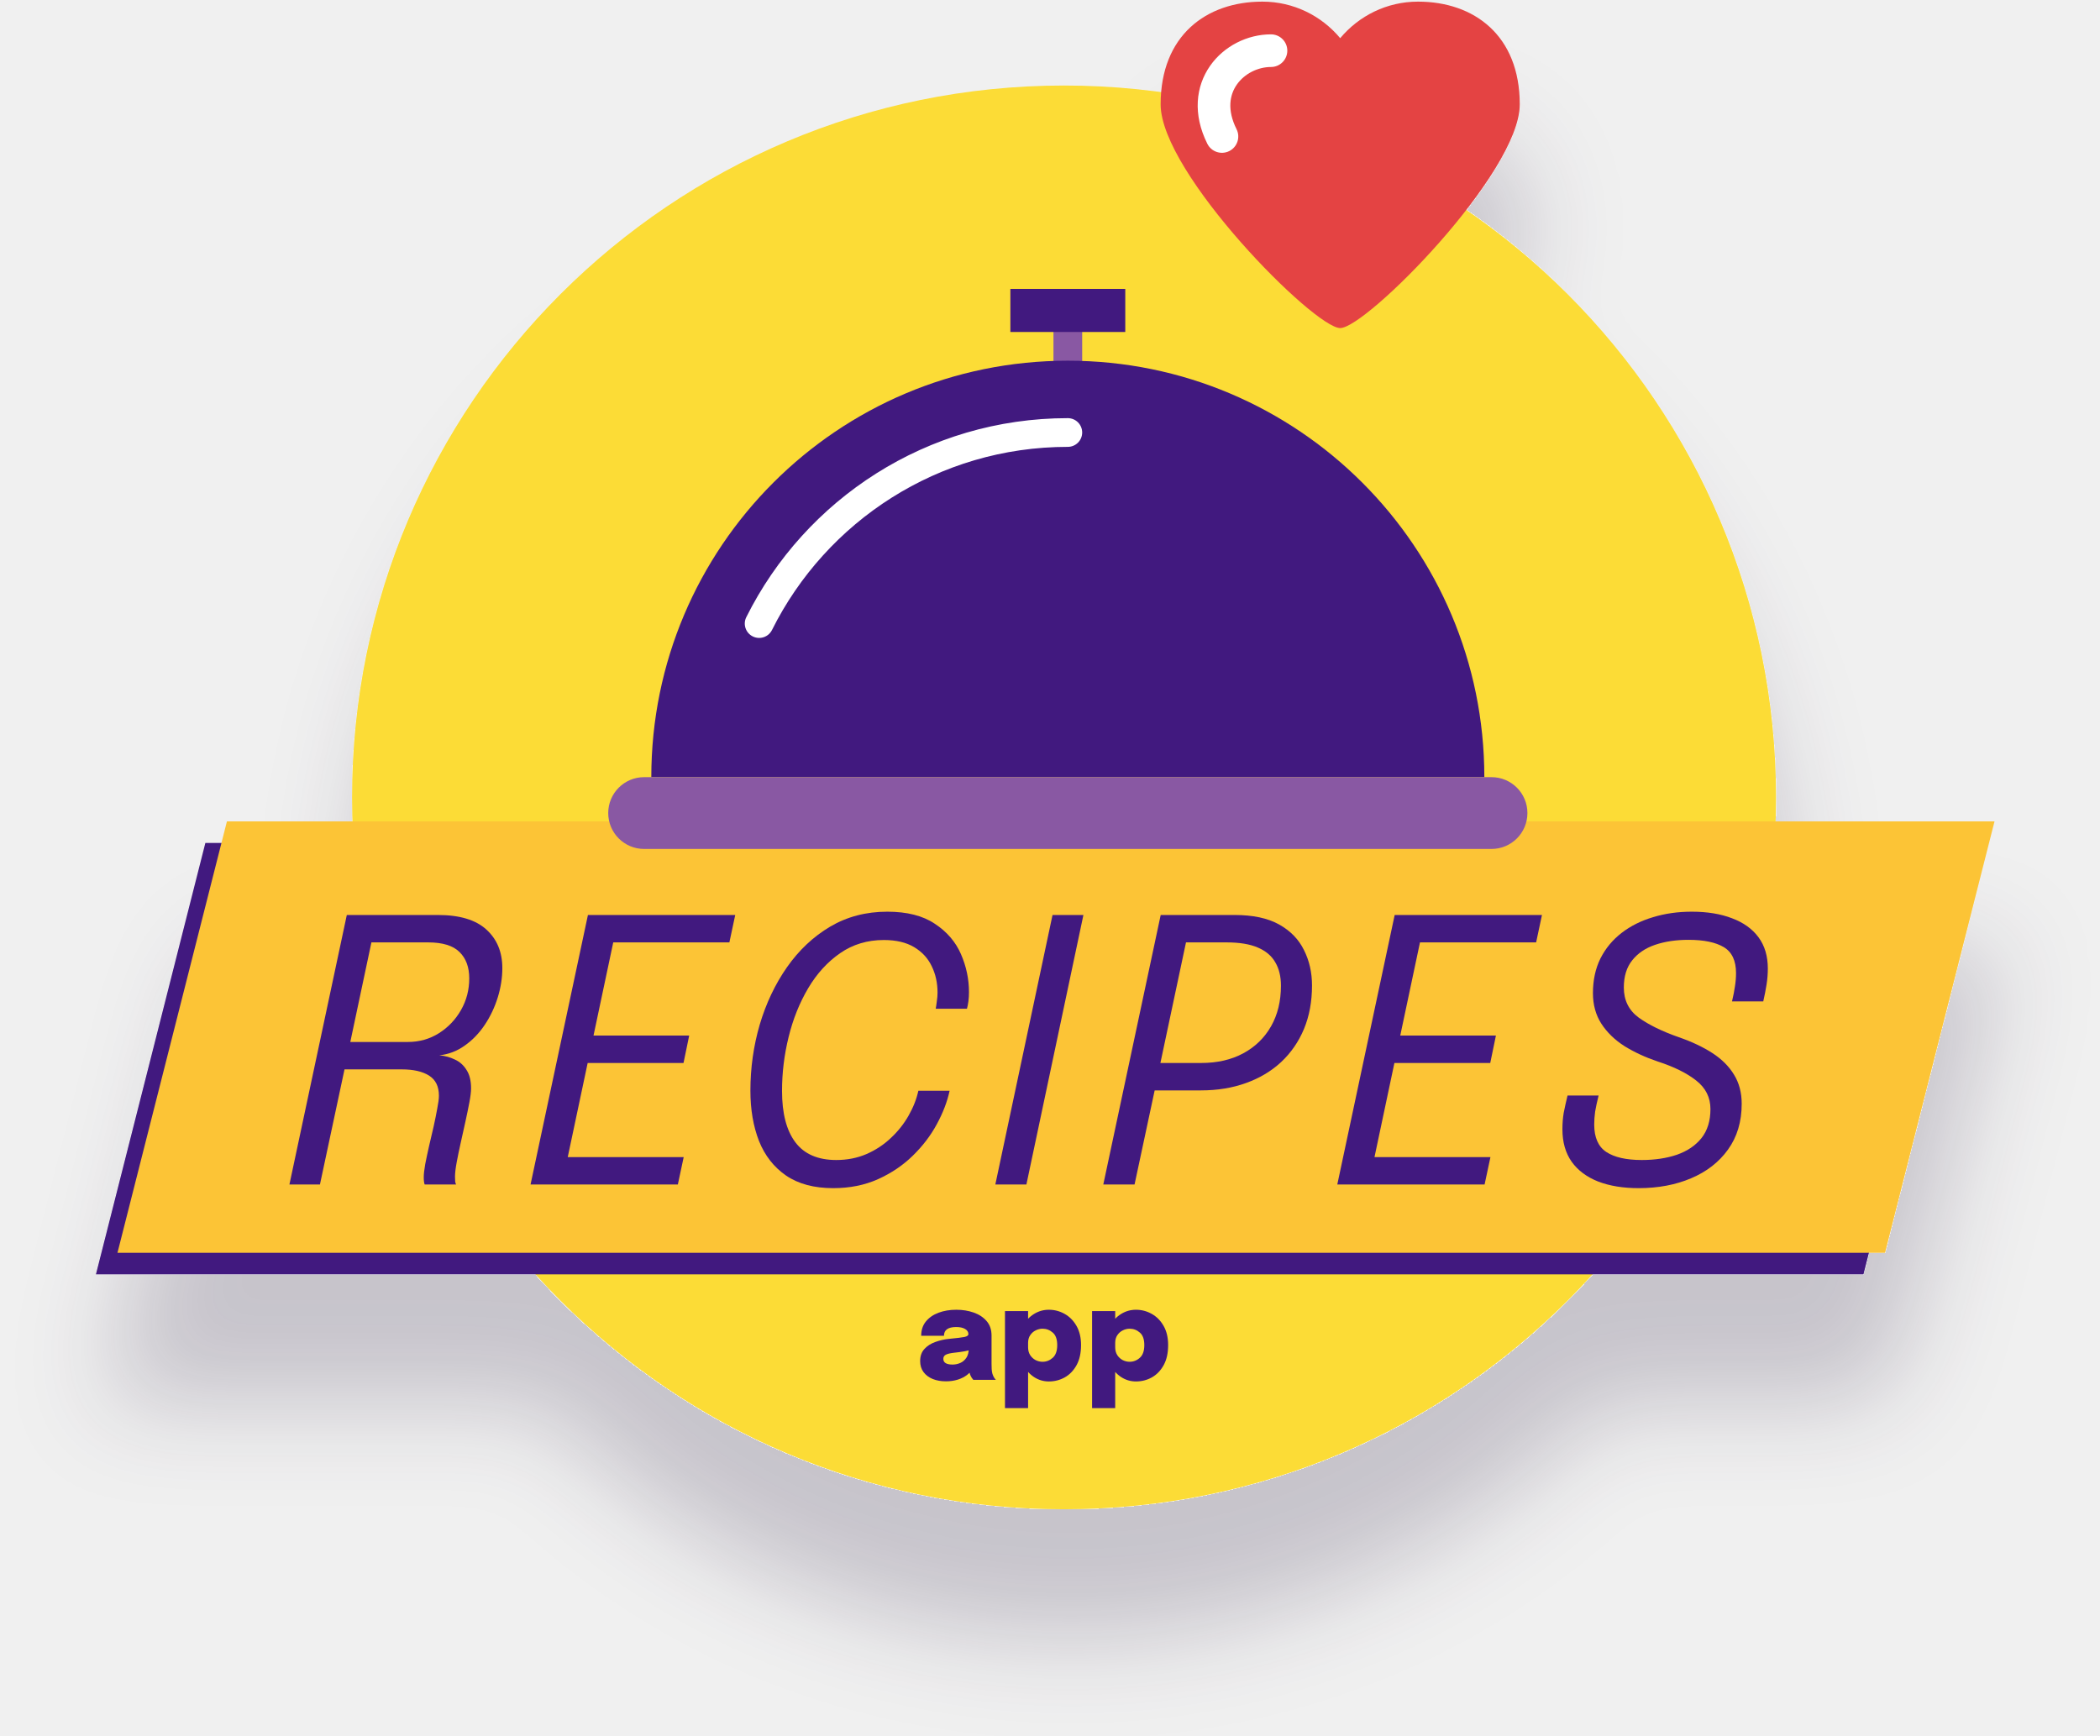
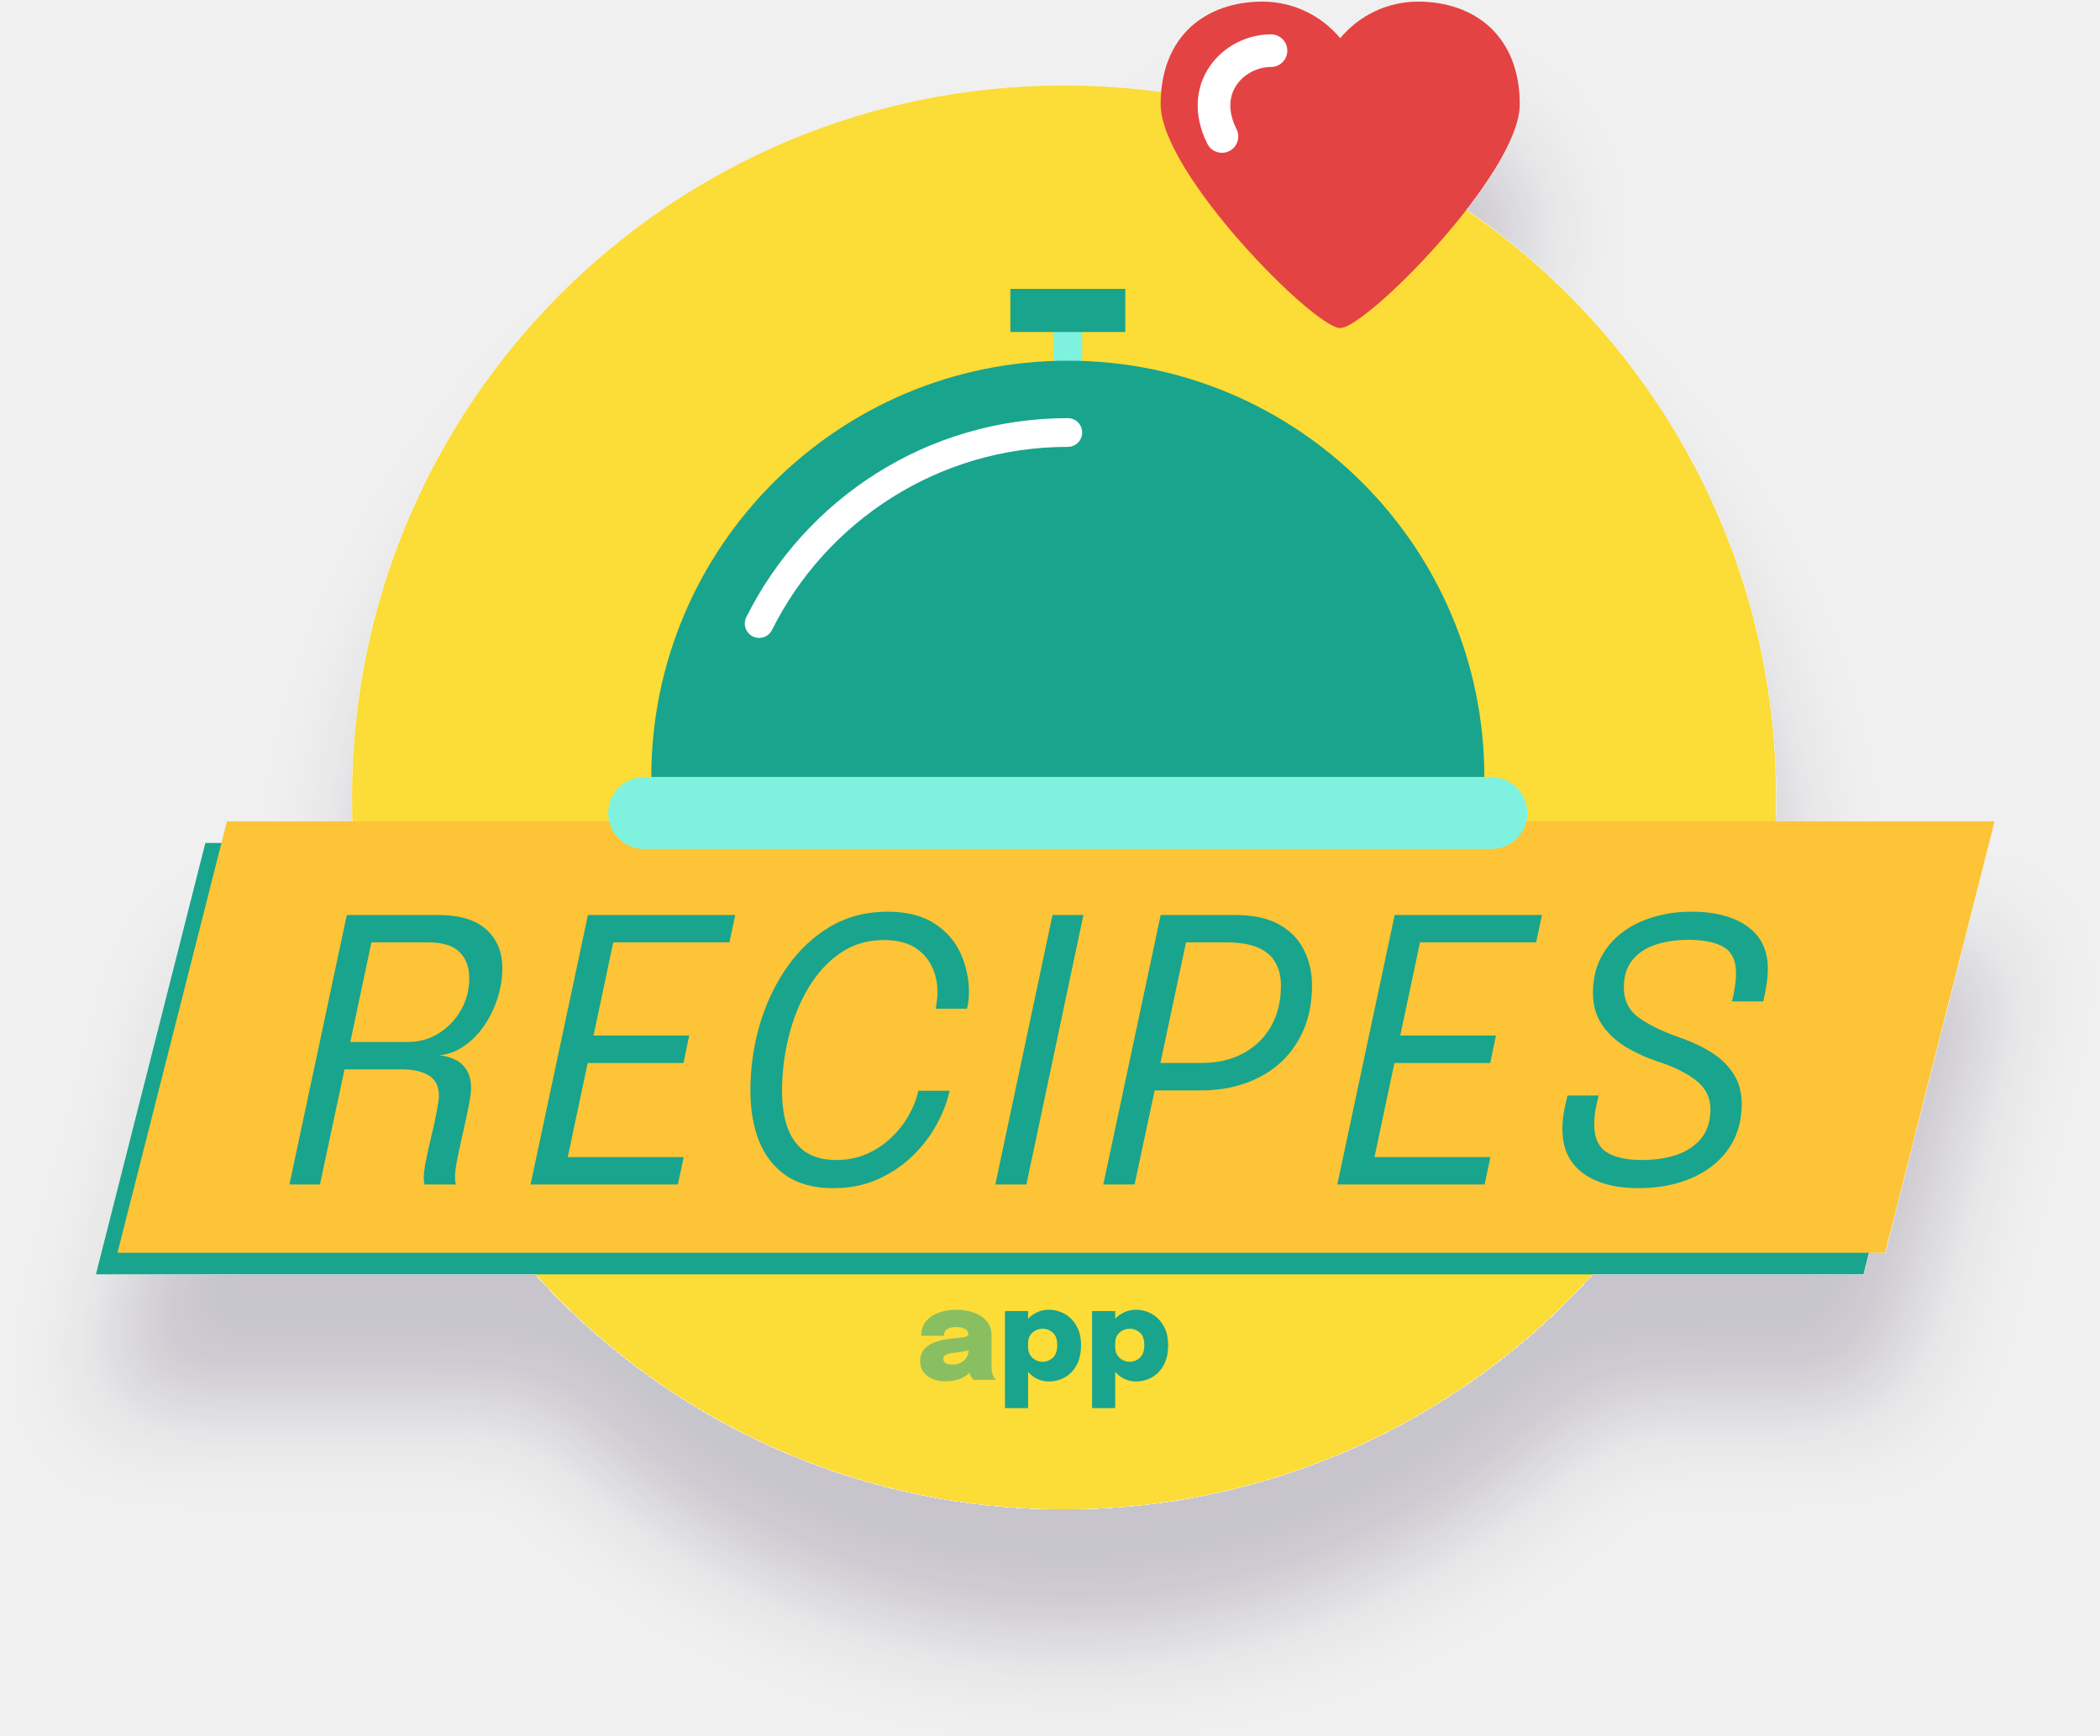
<svg xmlns="http://www.w3.org/2000/svg" width="219" height="181" viewBox="0 0 219 181" fill="none">
  <g id="logo Recipes App" filter="url(#filter0_d_4_107)">
    <path id="Ellipse 1" d="M185.214 83.171C185.214 124.178 151.971 157.42 110.964 157.42C69.957 157.42 36.714 124.178 36.714 83.171C36.714 42.163 69.957 8.92 110.964 8.92C151.971 8.92 185.214 42.163 185.214 83.171Z" fill="#FCDC36" />
-     <path id="Rectangle 3" d="M21.416 87.921H205.75L194.334 132.92H10L21.416 87.921Z" fill="#41197F" />
+     <path id="Rectangle 3" d="M21.416 87.921H205.75L194.334 132.92H10L21.416 87.921Z" fill="#19a48d" />
    <path id="Rectangle 2" d="M23.666 85.671H208L196.584 130.67H12.25L23.666 85.671Z" fill="#FCC436" />
    <g id="Recipes">
-       <path d="M30.183 123.545L36.167 95.435H45.658C47.933 95.435 49.622 95.943 50.728 96.96C51.833 97.963 52.386 99.304 52.386 100.981C52.386 101.985 52.227 103.001 51.909 104.03C51.592 105.059 51.141 106.012 50.556 106.889C49.972 107.766 49.273 108.49 48.46 109.061C47.659 109.633 46.776 109.97 45.811 110.072C46.395 110.122 46.935 110.268 47.431 110.51C47.939 110.739 48.346 111.101 48.651 111.596C48.968 112.079 49.127 112.721 49.127 113.521C49.127 113.864 49.07 114.341 48.955 114.95C48.841 115.56 48.701 116.24 48.536 116.99C48.371 117.726 48.206 118.47 48.041 119.219C47.875 119.956 47.736 120.636 47.621 121.259C47.507 121.881 47.45 122.37 47.45 122.726C47.45 122.917 47.456 123.088 47.469 123.241C47.494 123.38 47.526 123.482 47.564 123.545H44.286C44.223 123.38 44.191 123.126 44.191 122.783C44.191 122.453 44.242 122.002 44.343 121.43C44.458 120.846 44.591 120.217 44.744 119.543C44.909 118.857 45.068 118.178 45.22 117.504C45.373 116.818 45.499 116.189 45.601 115.617C45.715 115.046 45.773 114.601 45.773 114.283C45.773 113.318 45.43 112.619 44.744 112.187C44.057 111.755 43.111 111.539 41.904 111.539H34.49L36.167 110.415L33.366 123.545H30.183ZM36.301 109.767L35.024 108.68H42.533C43.727 108.68 44.807 108.375 45.773 107.766C46.738 107.156 47.507 106.349 48.079 105.345C48.651 104.341 48.936 103.242 48.936 102.048C48.936 100.879 48.6 99.965 47.926 99.304C47.253 98.63 46.16 98.294 44.648 98.294H37.349L39.121 96.464L36.301 109.767Z" fill="#41197F" />
-       <path d="M62.495 98.294L64.344 96.445L61.657 109.138L61.085 108.013H71.872L71.281 110.872H60.494L61.523 109.748L58.817 122.535L57.731 120.687H71.3L70.69 123.545H55.329L61.313 95.435H76.674L76.064 98.294H62.495Z" fill="#41197F" />
-       <path d="M99.03 113.769C98.789 114.9 98.344 116.062 97.696 117.256C97.061 118.438 96.222 119.537 95.18 120.553C94.151 121.557 92.944 122.37 91.559 122.993C90.174 123.615 88.618 123.927 86.89 123.927C84.895 123.927 83.256 123.488 81.973 122.612C80.703 121.735 79.763 120.534 79.153 119.01C78.555 117.472 78.257 115.725 78.257 113.769C78.257 111.393 78.581 109.093 79.229 106.87C79.889 104.646 80.836 102.652 82.069 100.886C83.314 99.107 84.813 97.697 86.566 96.655C88.332 95.613 90.32 95.092 92.531 95.092C94.59 95.092 96.241 95.511 97.486 96.35C98.744 97.176 99.653 98.23 100.212 99.513C100.771 100.797 101.05 102.118 101.05 103.478C101.05 103.821 101.031 104.138 100.993 104.43C100.955 104.723 100.904 104.983 100.84 105.212H97.582C97.62 105.021 97.658 104.767 97.696 104.449C97.747 104.119 97.772 103.814 97.772 103.535C97.772 102.518 97.569 101.597 97.162 100.771C96.769 99.945 96.159 99.285 95.333 98.789C94.507 98.294 93.452 98.046 92.169 98.046C90.454 98.046 88.936 98.503 87.614 99.418C86.293 100.333 85.181 101.553 84.279 103.077C83.377 104.602 82.697 106.298 82.24 108.166C81.783 110.021 81.554 111.895 81.554 113.788C81.554 116.126 82.018 117.911 82.945 119.143C83.873 120.376 85.296 120.992 87.214 120.992C88.345 120.992 89.387 120.788 90.34 120.382C91.305 119.963 92.156 119.404 92.893 118.705C93.643 118.006 94.259 117.231 94.742 116.38C95.237 115.516 95.581 114.645 95.771 113.769H99.03Z" fill="#41197F" />
-       <path d="M103.799 123.545L109.764 95.435H112.985L107.039 123.545H103.799Z" fill="#41197F" />
-       <path d="M118.318 123.545H115.059L121.044 95.435H128.743C130.662 95.435 132.212 95.765 133.393 96.426C134.575 97.087 135.439 97.976 135.985 99.094C136.544 100.2 136.824 101.432 136.824 102.791C136.824 104.469 136.544 105.98 135.985 107.327C135.426 108.661 134.632 109.811 133.603 110.777C132.574 111.73 131.348 112.46 129.925 112.968C128.514 113.477 126.952 113.731 125.236 113.731H120.415L118.318 123.545ZM120.662 112.53L119.557 110.872H125.255C126.945 110.872 128.413 110.535 129.658 109.862C130.903 109.189 131.869 108.248 132.555 107.041C133.241 105.834 133.584 104.424 133.584 102.81C133.584 101.845 133.387 101.032 132.993 100.371C132.612 99.698 132.002 99.183 131.163 98.827C130.338 98.472 129.258 98.294 127.924 98.294H122.225L124.074 96.445L120.662 112.53Z" fill="#41197F" />
-       <path d="M146.627 98.294L148.475 96.445L145.788 109.138L145.217 108.013H156.003L155.412 110.872H144.626L145.655 109.748L142.949 122.535L141.862 120.687H155.432L154.822 123.545H139.461L145.445 95.435H160.806L160.196 98.294H146.627Z" fill="#41197F" />
-       <path d="M170.885 123.927C169.272 123.927 167.868 123.698 166.674 123.241C165.479 122.77 164.558 122.084 163.91 121.182C163.262 120.268 162.938 119.137 162.938 117.79C162.938 117.167 162.983 116.596 163.072 116.075C163.173 115.554 163.307 114.95 163.472 114.264H166.712C166.547 114.925 166.426 115.484 166.35 115.941C166.286 116.399 166.254 116.85 166.254 117.294C166.254 118.641 166.674 119.594 167.512 120.153C168.363 120.712 169.596 120.992 171.209 120.992C172.582 120.992 173.808 120.807 174.888 120.439C175.967 120.058 176.819 119.48 177.441 118.705C178.064 117.917 178.375 116.907 178.375 115.675C178.375 114.468 177.88 113.477 176.889 112.702C175.91 111.927 174.576 111.266 172.886 110.72C171.603 110.288 170.447 109.754 169.418 109.119C168.402 108.471 167.595 107.689 166.998 106.775C166.413 105.86 166.121 104.799 166.121 103.592C166.121 102.232 166.381 101.025 166.902 99.971C167.436 98.916 168.173 98.027 169.113 97.303C170.053 96.579 171.146 96.032 172.391 95.664C173.636 95.283 174.983 95.092 176.431 95.092C178.045 95.092 179.442 95.321 180.624 95.778C181.818 96.223 182.739 96.883 183.387 97.76C184.035 98.637 184.359 99.723 184.359 101.019C184.359 101.578 184.315 102.137 184.226 102.696C184.137 103.255 184.023 103.84 183.883 104.449H180.624C180.764 103.865 180.865 103.344 180.929 102.887C181.005 102.417 181.043 101.953 181.043 101.495C181.043 100.2 180.618 99.297 179.766 98.789C178.915 98.281 177.689 98.027 176.088 98.027C174.792 98.027 173.636 98.198 172.62 98.541C171.603 98.885 170.803 99.424 170.218 100.161C169.634 100.886 169.342 101.832 169.342 103.001C169.342 104.335 169.863 105.383 170.904 106.146C171.946 106.895 173.338 107.575 175.078 108.185C176.438 108.655 177.606 109.208 178.585 109.843C179.563 110.478 180.313 111.228 180.834 112.092C181.367 112.956 181.634 113.966 181.634 115.122C181.634 116.99 181.158 118.584 180.205 119.905C179.265 121.214 177.981 122.211 176.355 122.898C174.741 123.584 172.918 123.927 170.885 123.927Z" fill="#41197F" />
+       <path d="M30.183 123.545L36.167 95.435H45.658C47.933 95.435 49.622 95.943 50.728 96.96C51.833 97.963 52.386 99.304 52.386 100.981C52.386 101.985 52.227 103.001 51.909 104.03C51.592 105.059 51.141 106.012 50.556 106.889C49.972 107.766 49.273 108.49 48.46 109.061C47.659 109.633 46.776 109.97 45.811 110.072C46.395 110.122 46.935 110.268 47.431 110.51C47.939 110.739 48.346 111.101 48.651 111.596C48.968 112.079 49.127 112.721 49.127 113.521C49.127 113.864 49.07 114.341 48.955 114.95C48.841 115.56 48.701 116.24 48.536 116.99C48.371 117.726 48.206 118.47 48.041 119.219C47.875 119.956 47.736 120.636 47.621 121.259C47.507 121.881 47.45 122.37 47.45 122.726C47.45 122.917 47.456 123.088 47.469 123.241C47.494 123.38 47.526 123.482 47.564 123.545H44.286C44.223 123.38 44.191 123.126 44.191 122.783C44.191 122.453 44.242 122.002 44.343 121.43C44.458 120.846 44.591 120.217 44.744 119.543C44.909 118.857 45.068 118.178 45.22 117.504C45.373 116.818 45.499 116.189 45.601 115.617C45.715 115.046 45.773 114.601 45.773 114.283C45.773 113.318 45.43 112.619 44.744 112.187C44.057 111.755 43.111 111.539 41.904 111.539H34.49L36.167 110.415L33.366 123.545H30.183ZM36.301 109.767L35.024 108.68H42.533C43.727 108.68 44.807 108.375 45.773 107.766C46.738 107.156 47.507 106.349 48.079 105.345C48.651 104.341 48.936 103.242 48.936 102.048C48.936 100.879 48.6 99.965 47.926 99.304C47.253 98.63 46.16 98.294 44.648 98.294H37.349L39.121 96.464L36.301 109.767Z" fill="#19a48d" />
+       <path d="M62.495 98.294L64.344 96.445L61.657 109.138L61.085 108.013H71.872L71.281 110.872H60.494L61.523 109.748L58.817 122.535L57.731 120.687H71.3L70.69 123.545H55.329L61.313 95.435H76.674L76.064 98.294H62.495Z" fill="#19a48d" />
+       <path d="M99.03 113.769C98.789 114.9 98.344 116.062 97.696 117.256C97.061 118.438 96.222 119.537 95.18 120.553C94.151 121.557 92.944 122.37 91.559 122.993C90.174 123.615 88.618 123.927 86.89 123.927C84.895 123.927 83.256 123.488 81.973 122.612C80.703 121.735 79.763 120.534 79.153 119.01C78.555 117.472 78.257 115.725 78.257 113.769C78.257 111.393 78.581 109.093 79.229 106.87C79.889 104.646 80.836 102.652 82.069 100.886C83.314 99.107 84.813 97.697 86.566 96.655C88.332 95.613 90.32 95.092 92.531 95.092C94.59 95.092 96.241 95.511 97.486 96.35C98.744 97.176 99.653 98.23 100.212 99.513C100.771 100.797 101.05 102.118 101.05 103.478C101.05 103.821 101.031 104.138 100.993 104.43C100.955 104.723 100.904 104.983 100.84 105.212H97.582C97.62 105.021 97.658 104.767 97.696 104.449C97.747 104.119 97.772 103.814 97.772 103.535C97.772 102.518 97.569 101.597 97.162 100.771C96.769 99.945 96.159 99.285 95.333 98.789C94.507 98.294 93.452 98.046 92.169 98.046C90.454 98.046 88.936 98.503 87.614 99.418C86.293 100.333 85.181 101.553 84.279 103.077C83.377 104.602 82.697 106.298 82.24 108.166C81.783 110.021 81.554 111.895 81.554 113.788C81.554 116.126 82.018 117.911 82.945 119.143C83.873 120.376 85.296 120.992 87.214 120.992C88.345 120.992 89.387 120.788 90.34 120.382C91.305 119.963 92.156 119.404 92.893 118.705C93.643 118.006 94.259 117.231 94.742 116.38C95.237 115.516 95.581 114.645 95.771 113.769H99.03Z" fill="#19a48d" />
+       <path d="M103.799 123.545L109.764 95.435H112.985L107.039 123.545H103.799Z" fill="#19a48d" />
+       <path d="M118.318 123.545H115.059L121.044 95.435H128.743C130.662 95.435 132.212 95.765 133.393 96.426C134.575 97.087 135.439 97.976 135.985 99.094C136.544 100.2 136.824 101.432 136.824 102.791C136.824 104.469 136.544 105.98 135.985 107.327C135.426 108.661 134.632 109.811 133.603 110.777C132.574 111.73 131.348 112.46 129.925 112.968C128.514 113.477 126.952 113.731 125.236 113.731H120.415L118.318 123.545ZM120.662 112.53L119.557 110.872H125.255C126.945 110.872 128.413 110.535 129.658 109.862C130.903 109.189 131.869 108.248 132.555 107.041C133.241 105.834 133.584 104.424 133.584 102.81C133.584 101.845 133.387 101.032 132.993 100.371C132.612 99.698 132.002 99.183 131.163 98.827C130.338 98.472 129.258 98.294 127.924 98.294H122.225L124.074 96.445L120.662 112.53Z" fill="#19a48d" />
+       <path d="M146.627 98.294L148.475 96.445L145.788 109.138L145.217 108.013H156.003L155.412 110.872H144.626L145.655 109.748L142.949 122.535L141.862 120.687H155.432L154.822 123.545H139.461L145.445 95.435H160.806L160.196 98.294H146.627Z" fill="#19a48d" />
+       <path d="M170.885 123.927C169.272 123.927 167.868 123.698 166.674 123.241C165.479 122.77 164.558 122.084 163.91 121.182C163.262 120.268 162.938 119.137 162.938 117.79C162.938 117.167 162.983 116.596 163.072 116.075C163.173 115.554 163.307 114.95 163.472 114.264H166.712C166.547 114.925 166.426 115.484 166.35 115.941C166.286 116.399 166.254 116.85 166.254 117.294C166.254 118.641 166.674 119.594 167.512 120.153C168.363 120.712 169.596 120.992 171.209 120.992C172.582 120.992 173.808 120.807 174.888 120.439C175.967 120.058 176.819 119.48 177.441 118.705C178.064 117.917 178.375 116.907 178.375 115.675C178.375 114.468 177.88 113.477 176.889 112.702C175.91 111.927 174.576 111.266 172.886 110.72C171.603 110.288 170.447 109.754 169.418 109.119C168.402 108.471 167.595 107.689 166.998 106.775C166.413 105.86 166.121 104.799 166.121 103.592C166.121 102.232 166.381 101.025 166.902 99.971C167.436 98.916 168.173 98.027 169.113 97.303C170.053 96.579 171.146 96.032 172.391 95.664C173.636 95.283 174.983 95.092 176.431 95.092C178.045 95.092 179.442 95.321 180.624 95.778C181.818 96.223 182.739 96.883 183.387 97.76C184.035 98.637 184.359 99.723 184.359 101.019C184.359 101.578 184.315 102.137 184.226 102.696C184.137 103.255 184.023 103.84 183.883 104.449H180.624C180.764 103.865 180.865 103.344 180.929 102.887C181.005 102.417 181.043 101.953 181.043 101.495C181.043 100.2 180.618 99.297 179.766 98.789C178.915 98.281 177.689 98.027 176.088 98.027C174.792 98.027 173.636 98.198 172.62 98.541C171.603 98.885 170.803 99.424 170.218 100.161C169.634 100.886 169.342 101.832 169.342 103.001C169.342 104.335 169.863 105.383 170.904 106.146C171.946 106.895 173.338 107.575 175.078 108.185C176.438 108.655 177.606 109.208 178.585 109.843C179.563 110.478 180.313 111.228 180.834 112.092C181.367 112.956 181.634 113.966 181.634 115.122C181.634 116.99 181.158 118.584 180.205 119.905C179.265 121.214 177.981 122.211 176.355 122.898C174.741 123.584 172.918 123.927 170.885 123.927Z" fill="#19a48d" />
    </g>
    <g id="App">
-       <path d="M98.652 144.076C98.135 144.076 97.674 143.995 97.269 143.833C96.864 143.666 96.544 143.425 96.31 143.11C96.076 142.795 95.959 142.413 95.959 141.963C95.959 141.445 96.105 141.027 96.398 140.707C96.69 140.383 97.07 140.138 97.538 139.972C98.007 139.801 98.501 139.69 99.023 139.641C99.779 139.569 100.295 139.506 100.569 139.452C100.848 139.393 100.988 139.294 100.988 139.155C100.988 139.15 100.988 139.148 100.988 139.148C100.988 139.144 100.988 139.141 100.988 139.141C100.988 138.925 100.873 138.75 100.643 138.615C100.418 138.48 100.108 138.412 99.712 138.412C99.293 138.412 98.976 138.489 98.76 138.642C98.549 138.79 98.443 139.018 98.443 139.324H96.067C96.067 138.734 96.229 138.239 96.553 137.839C96.882 137.434 97.323 137.128 97.876 136.921C98.43 136.714 99.048 136.61 99.732 136.61C100.38 136.61 100.981 136.707 101.534 136.9C102.092 137.094 102.542 137.389 102.884 137.785C103.231 138.181 103.404 138.685 103.404 139.297C103.404 139.391 103.404 139.486 103.404 139.58C103.404 139.675 103.404 139.769 103.404 139.864V142.24C103.404 142.429 103.409 142.613 103.418 142.793C103.427 142.969 103.451 143.131 103.492 143.279C103.541 143.441 103.602 143.578 103.674 143.691C103.751 143.803 103.811 143.88 103.856 143.92H101.501C101.465 143.884 101.411 143.815 101.339 143.711C101.271 143.608 101.213 143.488 101.163 143.353C101.105 143.173 101.062 143 101.035 142.834C101.008 142.663 100.994 142.46 100.994 142.226L101.507 142.577C101.381 142.888 101.174 143.155 100.886 143.38C100.603 143.605 100.268 143.779 99.881 143.9C99.494 144.017 99.084 144.076 98.652 144.076ZM99.341 142.327C99.62 142.327 99.888 142.271 100.144 142.159C100.4 142.046 100.612 141.866 100.778 141.619C100.945 141.371 101.028 141.04 101.028 140.626V140.134L101.636 140.674C101.339 140.777 101.001 140.865 100.623 140.937C100.245 141.004 99.876 141.056 99.516 141.092C99.134 141.133 98.848 141.198 98.659 141.288C98.47 141.378 98.376 141.526 98.376 141.733C98.376 141.931 98.457 142.08 98.618 142.179C98.785 142.278 99.026 142.327 99.341 142.327Z" fill="#41197F" />
-       <path d="M104.805 146.87V136.752H107.215V146.87H104.805ZM109.382 144.089C108.815 144.089 108.295 143.934 107.823 143.623C107.355 143.308 106.981 142.888 106.702 142.361C106.423 141.83 106.284 141.238 106.284 140.586C106.284 140.568 106.284 140.55 106.284 140.532C106.284 140.509 106.284 140.487 106.284 140.464L107.215 140.444C107.215 140.458 107.215 140.473 107.215 140.491C107.215 140.505 107.215 140.516 107.215 140.525C107.215 140.84 107.287 141.112 107.431 141.342C107.58 141.567 107.769 141.74 107.998 141.862C108.232 141.979 108.473 142.037 108.72 142.037C109.121 142.037 109.476 141.898 109.787 141.619C110.097 141.34 110.253 140.899 110.253 140.296C110.253 139.693 110.097 139.258 109.787 138.993C109.481 138.723 109.125 138.588 108.72 138.588C108.477 138.588 108.239 138.646 108.005 138.763C107.775 138.876 107.586 139.042 107.438 139.263C107.289 139.479 107.215 139.747 107.215 140.066L106.284 140.005C106.284 139.348 106.423 138.766 106.702 138.257C106.981 137.749 107.355 137.348 107.823 137.056C108.295 136.759 108.815 136.61 109.382 136.61C109.962 136.61 110.507 136.752 111.015 137.035C111.528 137.319 111.942 137.735 112.257 138.284C112.577 138.833 112.737 139.504 112.737 140.296C112.737 141.128 112.581 141.826 112.271 142.388C111.96 142.951 111.551 143.376 111.042 143.664C110.534 143.947 109.98 144.089 109.382 144.089Z" fill="#41197F" />
-       <path d="M113.889 146.87V136.752H116.299V146.87H113.889ZM118.465 144.089C117.898 144.089 117.379 143.934 116.906 143.623C116.438 143.308 116.065 142.888 115.786 142.361C115.507 141.83 115.367 141.238 115.367 140.586C115.367 140.568 115.367 140.55 115.367 140.532C115.367 140.509 115.367 140.487 115.367 140.464L116.299 140.444C116.299 140.458 116.299 140.473 116.299 140.491C116.299 140.505 116.299 140.516 116.299 140.525C116.299 140.84 116.371 141.112 116.515 141.342C116.663 141.567 116.852 141.74 117.082 141.862C117.316 141.979 117.556 142.037 117.804 142.037C118.204 142.037 118.56 141.898 118.87 141.619C119.181 141.34 119.336 140.899 119.336 140.296C119.336 139.693 119.181 139.258 118.87 138.993C118.564 138.723 118.209 138.588 117.804 138.588C117.561 138.588 117.322 138.646 117.088 138.763C116.859 138.876 116.67 139.042 116.521 139.263C116.373 139.479 116.299 139.747 116.299 140.066L115.367 140.005C115.367 139.348 115.507 138.766 115.786 138.257C116.065 137.749 116.438 137.348 116.906 137.056C117.379 136.759 117.898 136.61 118.465 136.61C119.046 136.61 119.59 136.752 120.099 137.035C120.612 137.319 121.026 137.735 121.341 138.284C121.66 138.833 121.82 139.504 121.82 140.296C121.82 141.128 121.665 141.826 121.354 142.388C121.044 142.951 120.634 143.376 120.126 143.664C119.617 143.947 119.064 144.089 118.465 144.089Z" fill="#41197F" />
+       <path d="M98.652 144.076C98.135 144.076 97.674 143.995 97.269 143.833C96.864 143.666 96.544 143.425 96.31 143.11C96.076 142.795 95.959 142.413 95.959 141.963C95.959 141.445 96.105 141.027 96.398 140.707C96.69 140.383 97.07 140.138 97.538 139.972C98.007 139.801 98.501 139.69 99.023 139.641C99.779 139.569 100.295 139.506 100.569 139.452C100.848 139.393 100.988 139.294 100.988 139.155C100.988 139.15 100.988 139.148 100.988 139.148C100.988 139.144 100.988 139.141 100.988 139.141C100.988 138.925 100.873 138.75 100.643 138.615C100.418 138.48 100.108 138.412 99.712 138.412C99.293 138.412 98.976 138.489 98.76 138.642C98.549 138.79 98.443 139.018 98.443 139.324H96.067C96.067 138.734 96.229 138.239 96.553 137.839C96.882 137.434 97.323 137.128 97.876 136.921C98.43 136.714 99.048 136.61 99.732 136.61C100.38 136.61 100.981 136.707 101.534 136.9C102.092 137.094 102.542 137.389 102.884 137.785C103.231 138.181 103.404 138.685 103.404 139.297C103.404 139.391 103.404 139.486 103.404 139.58C103.404 139.675 103.404 139.769 103.404 139.864V142.24C103.404 142.429 103.409 142.613 103.418 142.793C103.427 142.969 103.451 143.131 103.492 143.279C103.541 143.441 103.602 143.578 103.674 143.691C103.751 143.803 103.811 143.88 103.856 143.92H101.501C101.465 143.884 101.411 143.815 101.339 143.711C101.271 143.608 101.213 143.488 101.163 143.353C101.105 143.173 101.062 143 101.035 142.834C101.008 142.663 100.994 142.46 100.994 142.226L101.507 142.577C101.381 142.888 101.174 143.155 100.886 143.38C100.603 143.605 100.268 143.779 99.881 143.9C99.494 144.017 99.084 144.076 98.652 144.076ZM99.341 142.327C99.62 142.327 99.888 142.271 100.144 142.159C100.4 142.046 100.612 141.866 100.778 141.619C100.945 141.371 101.028 141.04 101.028 140.626V140.134L101.636 140.674C101.339 140.777 101.001 140.865 100.623 140.937C100.245 141.004 99.876 141.056 99.516 141.092C99.134 141.133 98.848 141.198 98.659 141.288C98.47 141.378 98.376 141.526 98.376 141.733C98.376 141.931 98.457 142.08 98.618 142.179C98.785 142.278 99.026 142.327 99.341 142.327Z" fill="#19a48d7F" />
+       <path d="M104.805 146.87V136.752H107.215V146.87H104.805ZM109.382 144.089C108.815 144.089 108.295 143.934 107.823 143.623C107.355 143.308 106.981 142.888 106.702 142.361C106.423 141.83 106.284 141.238 106.284 140.586C106.284 140.568 106.284 140.55 106.284 140.532C106.284 140.509 106.284 140.487 106.284 140.464L107.215 140.444C107.215 140.458 107.215 140.473 107.215 140.491C107.215 140.505 107.215 140.516 107.215 140.525C107.215 140.84 107.287 141.112 107.431 141.342C107.58 141.567 107.769 141.74 107.998 141.862C108.232 141.979 108.473 142.037 108.72 142.037C109.121 142.037 109.476 141.898 109.787 141.619C110.097 141.34 110.253 140.899 110.253 140.296C110.253 139.693 110.097 139.258 109.787 138.993C109.481 138.723 109.125 138.588 108.72 138.588C108.477 138.588 108.239 138.646 108.005 138.763C107.775 138.876 107.586 139.042 107.438 139.263C107.289 139.479 107.215 139.747 107.215 140.066L106.284 140.005C106.284 139.348 106.423 138.766 106.702 138.257C106.981 137.749 107.355 137.348 107.823 137.056C108.295 136.759 108.815 136.61 109.382 136.61C109.962 136.61 110.507 136.752 111.015 137.035C111.528 137.319 111.942 137.735 112.257 138.284C112.577 138.833 112.737 139.504 112.737 140.296C112.737 141.128 112.581 141.826 112.271 142.388C111.96 142.951 111.551 143.376 111.042 143.664C110.534 143.947 109.98 144.089 109.382 144.089Z" fill="#19a48d" />
+       <path d="M113.889 146.87V136.752H116.299V146.87H113.889ZM118.465 144.089C117.898 144.089 117.379 143.934 116.906 143.623C116.438 143.308 116.065 142.888 115.786 142.361C115.507 141.83 115.367 141.238 115.367 140.586C115.367 140.568 115.367 140.55 115.367 140.532C115.367 140.509 115.367 140.487 115.367 140.464L116.299 140.444C116.299 140.458 116.299 140.473 116.299 140.491C116.299 140.505 116.299 140.516 116.299 140.525C116.299 140.84 116.371 141.112 116.515 141.342C116.663 141.567 116.852 141.74 117.082 141.862C117.316 141.979 117.556 142.037 117.804 142.037C118.204 142.037 118.56 141.898 118.87 141.619C119.181 141.34 119.336 140.899 119.336 140.296C119.336 139.693 119.181 139.258 118.87 138.993C118.564 138.723 118.209 138.588 117.804 138.588C117.561 138.588 117.322 138.646 117.088 138.763C116.859 138.876 116.67 139.042 116.521 139.263C116.373 139.479 116.299 139.747 116.299 140.066L115.367 140.005C115.367 139.348 115.507 138.766 115.786 138.257C116.065 137.749 116.438 137.348 116.906 137.056C117.379 136.759 117.898 136.61 118.465 136.61C119.046 136.61 119.59 136.752 120.099 137.035C120.612 137.319 121.026 137.735 121.341 138.284C121.66 138.833 121.82 139.504 121.82 140.296C121.82 141.128 121.665 141.826 121.354 142.388C121.044 142.951 120.634 143.376 120.126 143.664C119.617 143.947 119.064 144.089 118.465 144.089Z" fill="#19a48d" />
    </g>
    <g id="Group 2">
-       <path id="Vector (Stroke)" fill-rule="evenodd" clip-rule="evenodd" d="M112.856 31.631V40.618H109.861V31.631H112.856Z" fill="#8958A3" />
-       <path id="Vector" fill-rule="evenodd" clip-rule="evenodd" d="M154.795 81.059C154.795 57.069 135.348 37.622 111.358 37.622C87.369 37.622 67.922 57.069 67.922 81.059H154.795Z" fill="#41197F" />
+       <path id="Vector (Stroke)" fill-rule="evenodd" clip-rule="evenodd" d="M112.856 31.631V40.618H109.861V31.631H112.856Z" fill="#7ff2df" />
+       <path id="Vector" fill-rule="evenodd" clip-rule="evenodd" d="M154.795 81.059C154.795 57.069 135.348 37.622 111.358 37.622C87.369 37.622 67.922 57.069 67.922 81.059H154.795Z" fill="#19a48d" />
      <path id="Vector (Stroke)_2" fill-rule="evenodd" clip-rule="evenodd" d="M77.828 64.372C83.962 52.069 96.671 43.614 111.358 43.614C112.186 43.614 112.856 44.284 112.856 45.111C112.856 45.939 112.186 46.609 111.358 46.609C97.851 46.609 86.156 54.383 80.509 65.708C80.14 66.449 79.241 66.749 78.5 66.38C77.76 66.011 77.459 65.112 77.828 64.372Z" fill="white" />
-       <path id="Vector_2" d="M155.544 81.059H67.173C65.105 81.059 63.429 82.735 63.429 84.803C63.429 86.871 65.105 88.548 67.173 88.548H155.544C157.612 88.548 159.288 86.871 159.288 84.803C159.288 82.735 157.612 81.059 155.544 81.059Z" fill="#8958A3" />
-       <path id="Vector_3" fill-rule="evenodd" clip-rule="evenodd" d="M105.367 30.133H117.35V34.627H105.367V30.133Z" fill="#41197F" />
+       <path id="Vector_2" d="M155.544 81.059H67.173C65.105 81.059 63.429 82.735 63.429 84.803C63.429 86.871 65.105 88.548 67.173 88.548H155.544C157.612 88.548 159.288 86.871 159.288 84.803C159.288 82.735 157.612 81.059 155.544 81.059Z" fill="#7ff2df" />
+       <path id="Vector_3" fill-rule="evenodd" clip-rule="evenodd" d="M105.367 30.133H117.35V34.627H105.367V30.133Z" fill="#19a48d" />
      <path id="Vector_4" fill-rule="evenodd" clip-rule="evenodd" d="M131.65 0.17C125.789 0.17 121.038 3.708 121.038 10.889C121.038 18.07 137.059 34.218 139.764 34.218C142.469 34.218 158.49 18.07 158.49 10.889C158.49 3.708 153.739 0.17 147.879 0.17C144.624 0.17 141.711 1.651 139.764 3.982C137.818 1.651 134.905 0.17 131.65 0.17Z" fill="#E44343" />
      <path id="Vector (Stroke)_3" fill-rule="evenodd" clip-rule="evenodd" d="M126.197 6.866C127.644 4.798 130.091 3.583 132.546 3.583C133.486 3.583 134.248 4.345 134.248 5.285C134.248 6.225 133.486 6.987 132.546 6.987C131.165 6.987 129.776 7.69 128.986 8.819C128.252 9.867 127.933 11.432 128.954 13.474C129.375 14.315 129.034 15.338 128.193 15.758C127.352 16.178 126.329 15.838 125.909 14.997C124.373 11.924 124.693 9.015 126.197 6.866Z" fill="white" />
    </g>
  </g>
  <defs>
    <filter id="filter0_d_4_107" x="0.571" y="0.17" width="218.429" height="180.821" filterUnits="userSpaceOnUse" color-interpolation-filters="sRGB">
      <feFlood flood-opacity="0" result="BackgroundImageFix" />
      <feColorMatrix in="SourceAlpha" type="matrix" values="0 0 0 0 0 0 0 0 0 0 0 0 0 0 0 0 0 0 127 0" result="hardAlpha" />
      <feOffset dx="0.786" dy="13.357" />
      <feGaussianBlur stdDeviation="5.107" />
      <feComposite in2="hardAlpha" operator="out" />
      <feColorMatrix type="matrix" values="0 0 0 0 0.129 0 0 0 0 0.072 0 0 0 0 0.217 0 0 0 0.2 0" />
      <feBlend mode="normal" in2="BackgroundImageFix" result="effect1_dropShadow_4_107" />
      <feBlend mode="normal" in="SourceGraphic" in2="effect1_dropShadow_4_107" result="shape" />
    </filter>
  </defs>
</svg>
